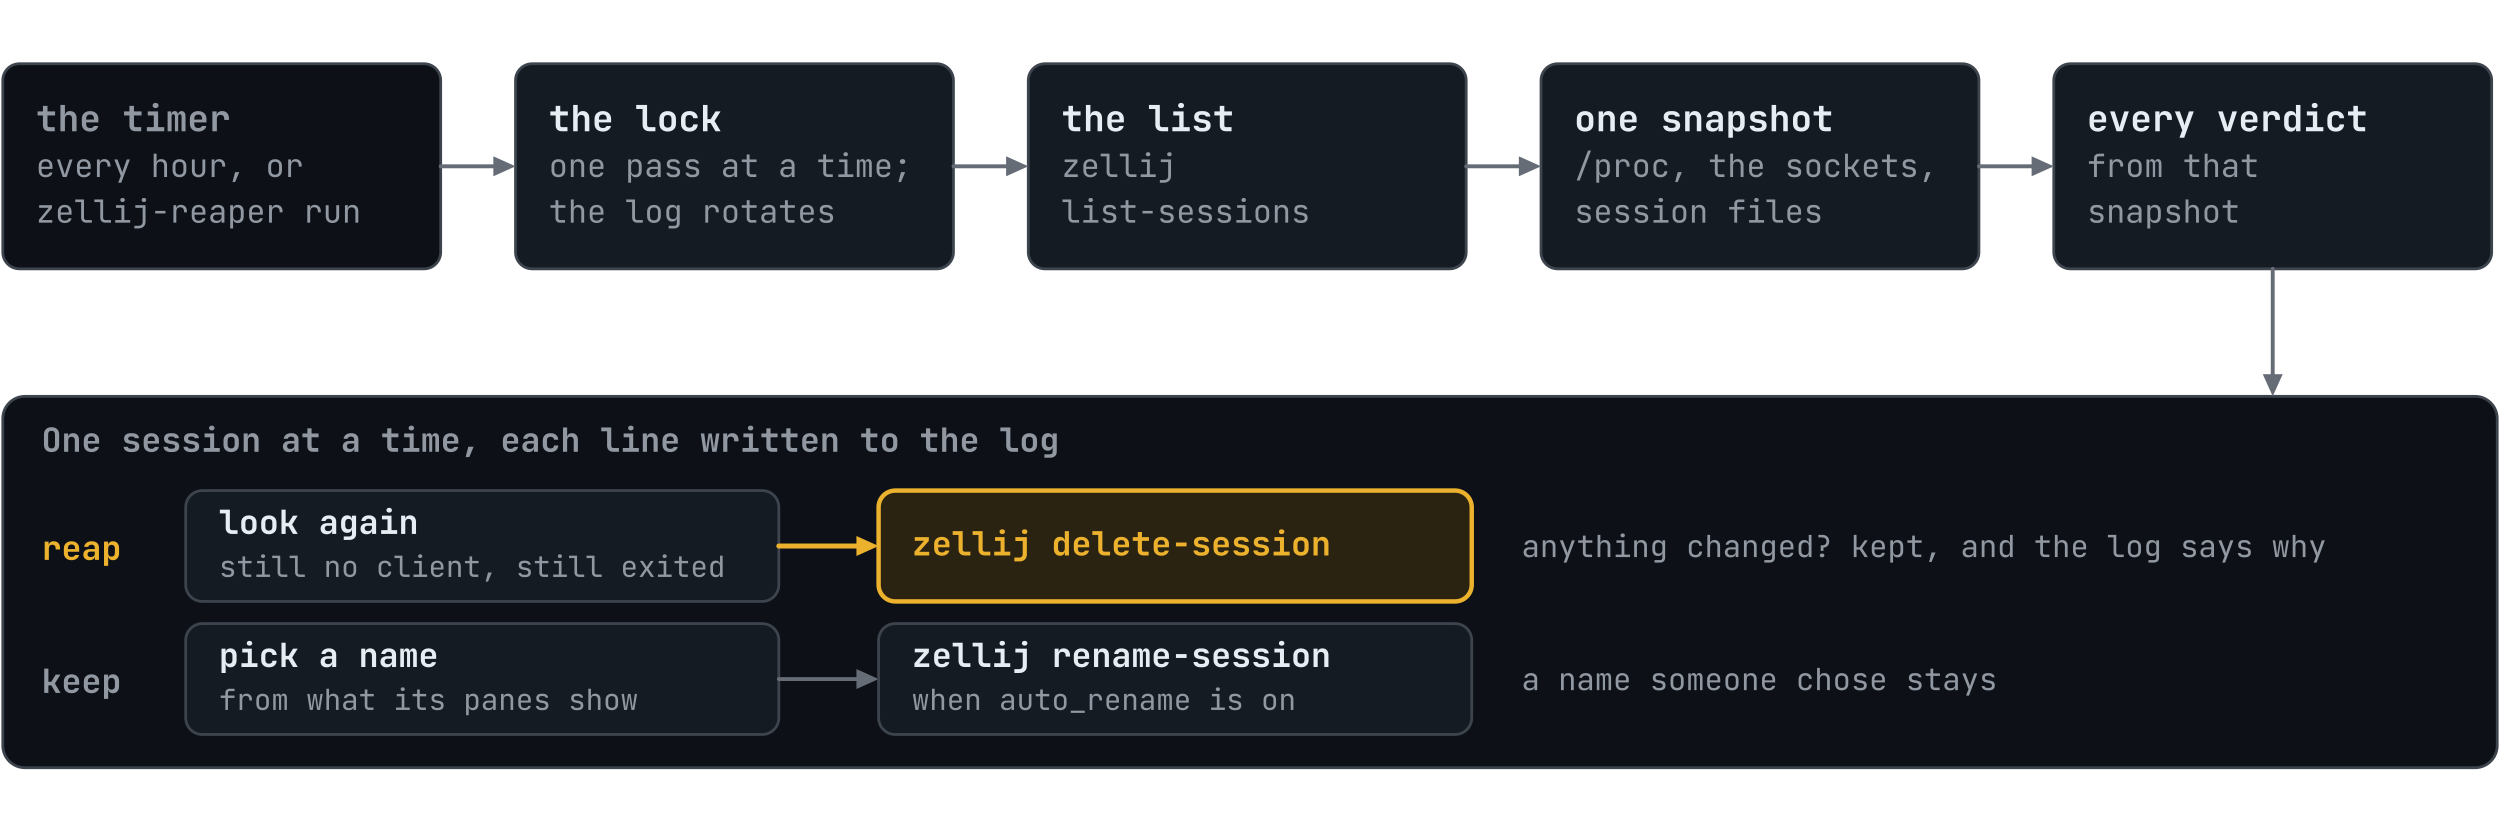
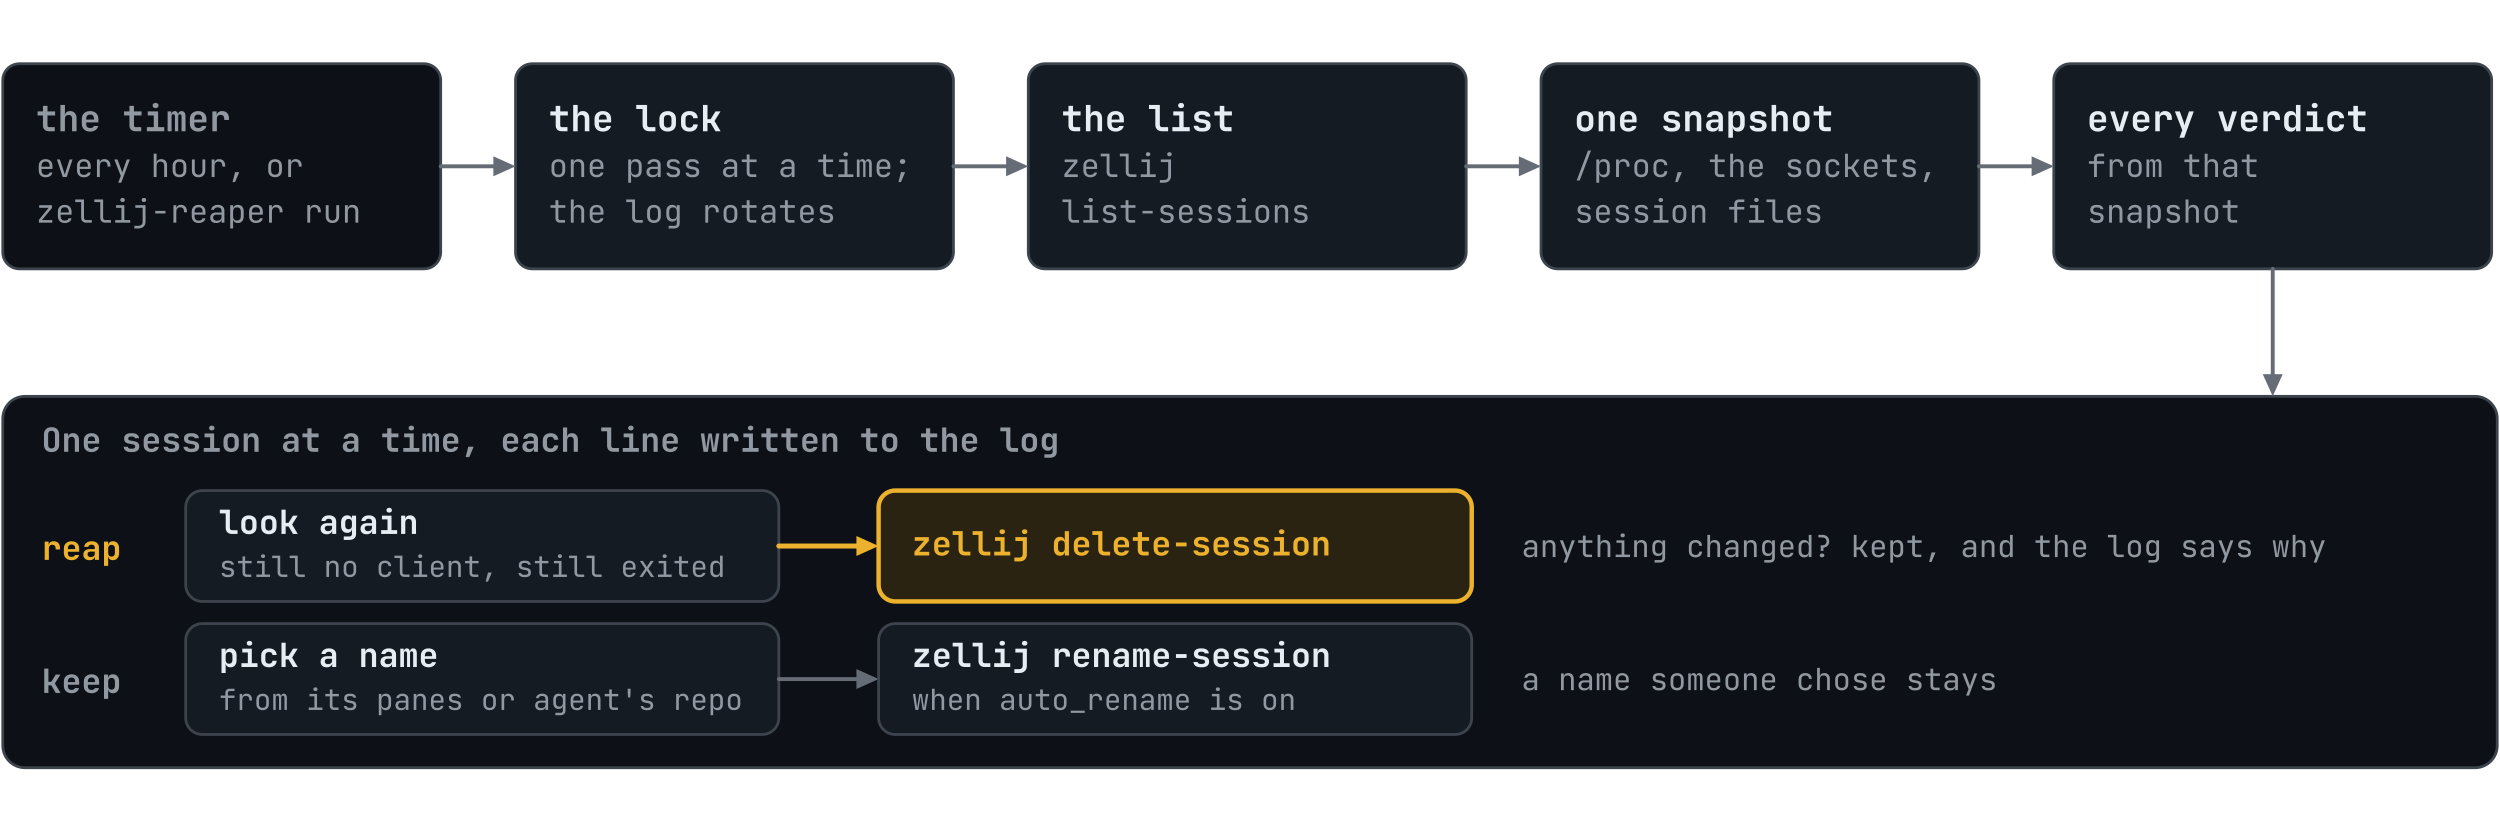
- <svg xmlns="http://www.w3.org/2000/svg" viewBox="-1 -1 902 302" width="902" height="302" role="img" aria-label="A pass takes the lock and rotates the log, lists the sessions, reads one snapshot of the kernel's tables and zellij's files, and decides every session from it. Then it goes through them one at a time, writing each verdict to the log. Before it deletes a session it looks again, and a session that changed is kept. A session it keeps gets a name from what its panes show when auto_rename is on, unless someone chose its name.">
+ <svg xmlns="http://www.w3.org/2000/svg" viewBox="-1 -1 902 302" width="902" height="302" role="img" aria-label="A pass takes the lock and rotates the log, lists the sessions, reads one snapshot of the kernel's tables and zellij's files, and decides every session from it. Then it goes through them one at a time, writing each verdict to the log. Before it deletes a session it looks again, and a session that changed is kept. A session it keeps gets a name from what its panes show, or the project its coding agent works in, when auto_rename is on, unless someone chose its name.">
  <defs>
    <path id="g0" d="M360 0Q281 0 236 -44Q192 -88 192 -165V-437H43V-550H192V-705H318V-550H529V-437H318V-165Q318 -113 369 -113H519V0Z" />
    <path id="g1" d="M77 0V-730H202V-550L199 -445H233L199 -416Q199 -484 238 -522Q278 -560 347 -560Q428 -560 476 -506Q525 -452 525 -361V0H400V-348Q400 -398 374 -425Q348 -452 301 -452Q255 -452 228 -424Q202 -396 202 -344V0Z" />
    <path id="g2" d="M301 10Q231 10 179 -17Q127 -44 98 -92Q70 -141 70 -206V-344Q70 -409 98 -458Q127 -506 179 -533Q231 -560 301 -560Q370 -560 422 -533Q473 -506 502 -458Q530 -409 530 -344V-245H191V-206Q191 -148 219 -118Q247 -89 302 -89Q344 -89 370 -104Q396 -118 403 -146H526Q512 -75 450 -32Q389 10 301 10ZM409 -315V-345Q409 -402 382 -432Q355 -463 301 -463Q247 -463 219 -432Q191 -401 191 -344V-323L418 -325Z" />
    <path id="g3" d="M76 0V-114H268V-437H101V-550H388V-114H558V0ZM318 -642Q280 -642 258 -662Q236 -681 236 -714Q236 -747 258 -766Q280 -786 318 -786Q356 -786 378 -766Q400 -747 400 -714Q400 -681 378 -662Q356 -642 318 -642Z" />
    <path id="g4" d="M52 0V-550H154V-476H175L158 -458Q158 -504 184 -532Q210 -560 251 -560Q295 -560 320 -524Q344 -488 344 -427L322 -476H356L343 -458Q343 -504 369 -532Q395 -560 438 -560Q489 -560 519 -522Q549 -484 549 -419V0H439V-414Q439 -441 427 -456Q415 -472 392 -472Q370 -472 358 -457Q345 -442 345 -414V0H255V-414Q255 -442 243 -457Q231 -472 208 -472Q185 -472 174 -457Q162 -442 162 -414V0Z" />
    <path id="g5" d="M94 0V-550H212V-445H243L206 -381Q206 -470 246 -515Q286 -560 364 -560Q453 -560 504 -505Q555 -450 555 -353V-313H424V-344Q424 -397 396 -426Q369 -455 321 -455Q272 -455 246 -426Q219 -397 219 -344V0Z" />
    <path id="g6" d="M300 10Q235 10 186 -16Q138 -42 112 -90Q85 -137 85 -200V-350Q85 -414 112 -461Q138 -508 186 -534Q235 -560 300 -560Q365 -560 414 -534Q462 -508 488 -461Q515 -414 515 -350V-253H173V-200Q173 -135 206 -100Q239 -66 300 -66Q352 -66 384 -84Q416 -103 423 -140H513Q504 -71 446 -30Q387 10 300 10ZM427 -313V-350Q427 -415 394 -450Q362 -485 300 -485Q239 -485 206 -450Q173 -415 173 -350V-321H434Z" />
    <path id="g7" d="M239 0 55 -550H147L269 -180Q280 -147 289 -116Q298 -86 302 -69Q307 -86 316 -116Q325 -147 335 -180L454 -550H545L361 0Z" />
    <path id="g8" d="M111 0V-550H199V-445H220L191 -380Q191 -469 230 -514Q268 -560 344 -560Q431 -560 482 -506Q534 -451 534 -358V-325H444V-350Q444 -415 412 -450Q381 -484 323 -484Q266 -484 234 -449Q201 -414 201 -350V0Z" />
    <path id="g9" d="M178 180 259 -34 55 -550H155L283 -210Q290 -193 296 -170Q302 -146 306 -130Q310 -146 316 -170Q322 -193 328 -210L448 -550H545L274 180Z" />
    <path id="g10" d="M92 0V-730H182V-550V-445H201L182 -424Q182 -489 221 -524Q260 -560 329 -560Q412 -560 461 -509Q510 -458 510 -370V0H420V-360Q420 -419 388 -452Q357 -484 303 -484Q247 -484 214 -449Q182 -414 182 -350V0Z" />
    <path id="g11" d="M300 8Q234 8 186 -17Q138 -42 112 -90Q85 -137 85 -202V-348Q85 -414 112 -461Q138 -508 186 -533Q234 -558 300 -558Q366 -558 414 -533Q462 -508 488 -461Q515 -414 515 -349V-202Q515 -137 488 -90Q462 -42 414 -17Q366 8 300 8ZM300 -72Q359 -72 392 -105Q425 -138 425 -202V-348Q425 -412 392 -445Q359 -478 300 -478Q242 -478 208 -445Q175 -412 175 -348V-202Q175 -138 208 -105Q242 -72 300 -72Z" />
    <path id="g12" d="M299 10Q204 10 147 -46Q90 -103 90 -200V-550H180V-200Q180 -138 212 -104Q244 -69 299 -69Q355 -69 388 -104Q420 -138 420 -200V-550H510V-200Q510 -103 452 -46Q394 10 299 10Z" />
    <path id="g13" d="M165 160 245 -151H375L245 160Z" />
    <path id="g14" d="M90 0V-90L398 -468H98V-550H499V-460L185 -82H510V0Z" />
    <path id="g15" d="M375 0Q327 0 291 -19Q255 -38 235 -73Q215 -108 215 -155V-648H30V-730H305V-155Q305 -121 324 -102Q343 -82 375 -82H550V0Z" />
    <path id="g16" d="M85 0V-82H280V-468H110V-550H370V-82H555V0ZM315 -649Q282 -649 263 -666Q244 -683 244 -712Q244 -742 263 -760Q282 -777 315 -777Q348 -777 367 -760Q386 -742 386 -712Q386 -683 367 -666Q348 -649 315 -649Z" />
    <path id="g17" d="M85 180V97H214Q276 97 310 64Q345 30 345 -31V-468H115V-550H435V-31Q435 66 375 123Q315 180 214 180ZM385 -649Q352 -649 333 -666Q314 -683 314 -712Q314 -742 333 -760Q352 -777 385 -777Q418 -777 437 -760Q456 -742 456 -712Q456 -683 437 -666Q418 -649 385 -649Z" />
    <path id="g18" d="M140 -290V-370H460V-290Z" />
    <path id="g19" d="M252 10Q165 10 115 -34Q65 -79 65 -155Q65 -232 115 -276Q165 -320 250 -320H420V-375Q420 -426 390 -454Q359 -481 303 -481Q254 -481 221 -460Q188 -440 183 -405H93Q102 -476 160 -518Q218 -560 305 -560Q400 -560 455 -511Q510 -462 510 -378V0H422V-105H407L422 -120Q422 -60 376 -25Q329 10 252 10ZM274 -61Q338 -61 379 -93Q420 -125 420 -175V-253H252Q207 -253 181 -228Q155 -203 155 -160Q155 -114 186 -88Q218 -61 274 -61Z" />
    <path id="g20" d="M92 180V-550H182V-445H200L182 -424Q182 -487 224 -524Q265 -560 333 -560Q416 -560 466 -506Q515 -451 515 -356V-195Q515 -132 492 -86Q470 -40 430 -15Q389 10 333 10Q266 10 224 -27Q182 -64 182 -126L200 -105H180L182 20V180ZM303 -68Q360 -68 392 -102Q425 -136 425 -200V-350Q425 -414 392 -448Q360 -482 303 -482Q248 -482 215 -447Q182 -412 182 -350V-200Q182 -138 215 -103Q248 -68 303 -68Z" />
    <path id="g21" d="M92 0V-550H182V-445H201L182 -424Q182 -489 221 -524Q260 -560 329 -560Q412 -560 461 -509Q510 -458 510 -370V0H420V-360Q420 -419 388 -450Q357 -482 303 -482Q247 -482 214 -448Q182 -414 182 -350V0Z" />
    <path id="g22" d="M384 0Q330 0 290 -22Q249 -44 226 -84Q203 -125 203 -178V-617H27V-730H328V-178Q328 -148 346 -130Q363 -113 393 -113H559V0Z" />
    <path id="g23" d="M300 9Q230 9 178 -18Q127 -44 98 -92Q70 -141 70 -207V-343Q70 -409 98 -458Q127 -506 178 -532Q230 -559 300 -559Q371 -559 422 -532Q473 -506 502 -458Q530 -409 530 -344V-207Q530 -141 502 -92Q473 -44 422 -18Q371 9 300 9ZM300 -100Q350 -100 378 -128Q405 -155 405 -207V-343Q405 -396 378 -423Q350 -450 300 -450Q251 -450 223 -423Q195 -396 195 -343V-207Q195 -155 223 -128Q251 -100 300 -100Z" />
    <path id="g24" d="M303 10Q233 10 180 -16Q128 -43 99 -92Q70 -140 70 -206V-344Q70 -411 99 -459Q128 -507 180 -534Q233 -560 303 -560Q407 -560 469 -506Q531 -453 534 -361H409Q406 -404 378 -428Q351 -451 303 -451Q253 -451 224 -424Q195 -396 195 -345V-206Q195 -155 224 -127Q253 -99 303 -99Q351 -99 378 -122Q406 -146 409 -189H534Q531 -97 469 -44Q407 10 303 10Z" />
    <path id="g25" d="M80 0V-730H205V-334H292L426 -550H566L400 -284L569 0H426L292 -228H205V0Z" />
    <path id="g26" d="M283 8Q227 8 186 -10Q144 -27 120 -59Q95 -91 90 -135H180Q186 -106 212 -89Q239 -72 283 -72H325Q378 -72 404 -94Q430 -115 430 -151Q430 -186 406 -206Q383 -227 337 -234L263 -246Q182 -260 142 -296Q103 -333 103 -403Q103 -477 150 -518Q197 -558 291 -558H329Q408 -558 456 -521Q504 -484 514 -421H424Q418 -447 394 -462Q370 -478 329 -478H291Q240 -478 216 -459Q193 -440 193 -402Q193 -368 213 -352Q233 -336 276 -329L350 -317Q439 -303 480 -265Q520 -227 520 -155Q520 -79 472 -36Q423 8 325 8Z" />
    <path id="g27" d="M360 0Q289 0 250 -38Q210 -76 210 -145V-468H55V-550H210V-705H300V-550H520V-468H300V-145Q300 -82 360 -82H510V0Z" />
    <path id="g28" d="M66 0V-550H145V-484H163L149 -460Q149 -506 174 -533Q198 -560 240 -560Q286 -560 311 -526Q336 -492 336 -430L309 -484H351L332 -460Q332 -506 358 -533Q383 -560 425 -560Q477 -560 506 -521Q534 -482 534 -418V0H451V-419Q451 -453 436 -472Q422 -491 394 -491Q367 -491 352 -472Q336 -454 336 -420V0H264V-419Q264 -454 248 -472Q233 -491 205 -491Q177 -491 163 -472Q149 -454 149 -420V0Z" />
    <path id="g29" d="M170 160 250 -151H380L250 160ZM290 -410Q257 -410 236 -431Q215 -452 215 -485Q215 -517 236 -538Q258 -560 290 -560H310Q342 -560 364 -538Q385 -517 385 -485Q385 -452 364 -431Q343 -410 310 -410Z" />
    <path id="g30" d="M161 180V98H336Q378 98 398 79Q417 60 417 20V-50L419 -150H401L418 -165Q418 -105 378 -70Q338 -35 271 -35Q186 -35 137 -90Q88 -146 88 -240V-356Q88 -450 137 -505Q186 -560 271 -560Q338 -560 378 -525Q418 -490 418 -430L401 -445H418V-550H507V20Q507 94 462 137Q416 180 335 180ZM298 -113Q354 -113 386 -148Q418 -183 418 -245V-350Q418 -412 386 -447Q354 -482 298 -482Q241 -482 210 -448Q178 -414 178 -350V-245Q178 -181 210 -147Q241 -113 298 -113Z" />
    <path id="g31" d="M279 9Q216 9 169 -11Q122 -31 96 -66Q69 -102 67 -150H192Q194 -124 218 -108Q241 -92 279 -92H323Q369 -92 392 -110Q415 -128 415 -159Q415 -188 394 -204Q374 -221 331 -226L263 -236Q169 -249 125 -286Q81 -323 81 -397Q81 -474 133 -516Q185 -559 286 -559H324Q416 -559 471 -518Q526 -477 530 -408H405Q402 -430 380 -444Q359 -458 324 -458H286Q243 -458 224 -442Q204 -427 204 -397Q204 -369 221 -356Q238 -342 276 -336L347 -326Q445 -312 492 -274Q538 -235 538 -160Q538 -80 484 -36Q429 9 323 9Z" />
    <path id="g32" d="M77 0V-550H199V-445H233L199 -416Q199 -484 238 -522Q278 -560 347 -560Q428 -560 476 -506Q525 -452 525 -361V0H400V-348Q400 -398 374 -425Q348 -452 301 -452Q255 -452 228 -424Q202 -396 202 -344V0Z" />
    <path id="g33" d="M239 10Q154 10 105 -35Q56 -80 56 -156Q56 -237 110 -281Q164 -325 263 -325H400V-372Q400 -412 374 -434Q348 -457 303 -457Q262 -457 235 -439Q208 -421 203 -390H81Q90 -468 151 -514Q212 -560 307 -560Q408 -560 466 -510Q525 -459 525 -373V0H404V-96H384L404 -123Q404 -62 359 -26Q314 10 239 10ZM280 -84Q333 -84 366 -111Q400 -138 400 -181V-248H265Q227 -248 204 -226Q181 -204 181 -168Q181 -129 208 -106Q234 -84 280 -84Z" />
    <path id="g34" d="M77 180V-550H199V-445H227L199 -416Q199 -483 239 -522Q279 -560 347 -560Q430 -560 480 -503Q530 -446 530 -350V-201Q530 -137 508 -90Q485 -42 444 -16Q403 10 347 10Q279 10 239 -28Q199 -67 199 -134L227 -105H198L202 26V180ZM303 -98Q351 -98 378 -126Q405 -154 405 -206V-344Q405 -396 378 -424Q351 -452 303 -452Q256 -452 229 -424Q202 -395 202 -344V-206Q202 -155 229 -126Q256 -98 303 -98Z" />
    <path id="g35" d="M75 110 430 -830H525L170 110Z" />
    <path id="g36" d="M304 10Q238 10 188 -15Q139 -40 112 -88Q85 -135 85 -200V-350Q85 -416 112 -463Q139 -510 188 -535Q238 -560 304 -560Q399 -560 457 -509Q515 -458 518 -370H428Q425 -423 392 -452Q360 -480 304 -480Q245 -480 210 -446Q175 -413 175 -351V-200Q175 -138 210 -104Q245 -70 304 -70Q360 -70 392 -99Q425 -128 428 -180H518Q515 -92 457 -41Q399 10 304 10Z" />
    <path id="g37" d="M95 0V-730H185V-323H291L451 -550H554L369 -288L557 0H452L292 -245H185V0Z" />
    <path id="g38" d="M220 0V-413H60V-495H220V-590Q220 -655 261 -692Q302 -730 374 -730H535V-648H374Q343 -648 326 -634Q310 -619 310 -590V-495H535V-413H310V0Z" />
    <path id="g39" d="M220 0 39 -550H167L272 -216Q281 -186 290 -154Q298 -122 302 -103Q307 -122 315 -154Q323 -186 331 -215L434 -550H561L381 0Z" />
    <path id="g40" d="M166 180 243 -30 38 -550H175L277 -269Q285 -246 293 -214Q301 -181 305 -160Q310 -181 318 -214Q326 -246 334 -269L430 -550H562L297 180Z" />
    <path id="g41" d="M253 10Q171 10 120 -47Q70 -104 70 -200V-349Q70 -446 120 -503Q170 -560 253 -560Q321 -560 361 -522Q401 -483 401 -416L373 -445H402L398 -576V-730H523V0H401V-105H373L401 -134Q401 -67 361 -28Q321 10 253 10ZM297 -98Q345 -98 372 -126Q398 -155 398 -206V-344Q398 -395 372 -424Q345 -452 297 -452Q249 -452 222 -424Q195 -396 195 -344V-206Q195 -154 222 -126Q249 -98 297 -98Z" />
    <path id="g42" d="M300 10Q230 10 178 -16Q127 -43 100 -92Q72 -140 72 -206V-524Q72 -590 100 -638Q127 -687 178 -714Q230 -740 300 -740Q371 -740 422 -714Q473 -687 500 -638Q528 -590 528 -525V-206Q528 -140 500 -92Q473 -43 422 -16Q371 10 300 10ZM300 -100Q351 -100 377 -128Q403 -155 403 -206V-524Q403 -576 377 -603Q351 -630 300 -630Q249 -630 223 -603Q197 -576 197 -524V-206Q197 -155 224 -128Q250 -100 300 -100Z" />
    <path id="g43" d="M150 160 230 -151H390L260 160Z" />
    <path id="g44" d="M104 0 20 -550H124L170 -213Q174 -184 178 -149Q181 -114 183 -91Q186 -114 191 -149Q196 -184 200 -213L252 -550H349L400 -213Q404 -184 409 -148Q414 -113 417 -90Q419 -114 424 -150Q428 -185 431 -213L480 -550H580L494 0H365L317 -339Q313 -367 308 -402Q303 -436 300 -458Q297 -436 292 -402Q288 -367 283 -339L233 0Z" />
    <path id="g45" d="M152 180V76H315Q357 76 378 56Q399 35 399 -3V-44L401 -147H374L401 -174Q401 -107 362 -70Q322 -32 255 -32Q171 -32 122 -89Q72 -146 72 -243V-350Q72 -446 122 -503Q171 -560 255 -560Q322 -560 362 -522Q401 -485 401 -418L374 -445H401L398 -550H523V0Q523 83 468 132Q413 180 317 180ZM297 -140Q345 -140 372 -168Q398 -197 398 -248V-344Q398 -395 372 -424Q345 -452 297 -452Q249 -452 223 -424Q197 -396 197 -344V-248Q197 -196 223 -168Q249 -140 297 -140Z" />
    <path id="g46" d="M50 0 245 -283 62 -550H168L277 -380Q284 -369 290 -356Q297 -343 301 -335Q304 -343 310 -356Q317 -369 324 -380L434 -550H539L356 -282L550 0H444L326 -180Q319 -191 312 -206Q306 -220 301 -229Q297 -220 290 -206Q282 -191 274 -180L155 0Z" />
    <path id="g47" d="M268 10Q186 10 136 -45Q85 -100 85 -194V-355Q85 -450 135 -505Q185 -560 268 -560Q336 -560 377 -523Q418 -486 418 -424L400 -445H420L418 -570V-730H508V0H418V-105H400L418 -126Q418 -63 377 -26Q336 10 268 10ZM298 -68Q354 -68 386 -103Q418 -138 418 -200V-350Q418 -412 386 -447Q354 -482 298 -482Q241 -482 208 -448Q175 -414 175 -350V-200Q175 -136 208 -102Q241 -68 298 -68Z" />
    <path id="g48" d="M78 0V-113L365 -440H87V-550H511V-437L221 -110H522V0Z" />
    <path id="g49" d="M82 180V64H229Q279 64 306 37Q333 10 333 -39V-434H112V-550H458V-36Q458 64 398 122Q338 180 236 180ZM391 -642Q353 -642 331 -662Q309 -681 309 -714Q309 -747 331 -766Q353 -786 391 -786Q429 -786 451 -766Q473 -747 473 -714Q473 -681 451 -662Q429 -642 391 -642Z" />
    <path id="g50" d="M140 -272V-388H460V-272Z" />
    <path id="g51" d="M211 -205V-385H261Q325 -385 362 -420Q400 -456 400 -515Q400 -574 362 -610Q325 -645 260 -645H135V-730H260Q330 -730 382 -704Q433 -677 462 -629Q490 -581 490 -515Q490 -458 466 -412Q442 -367 400 -340Q357 -313 301 -310V-205ZM240 5Q214 5 197 -12Q180 -29 180 -55Q180 -81 197 -98Q214 -115 240 -115H270Q299 -115 314 -98Q330 -82 330 -56Q330 -30 313 -12Q296 5 270 5Z" />
    <path id="g52" d="M123 0 35 -550H115L170 -160Q173 -138 176 -112Q180 -87 182 -70Q184 -87 188 -112Q193 -138 196 -160L257 -550H343L404 -160Q407 -138 412 -112Q416 -87 418 -70Q420 -87 424 -112Q429 -138 432 -160L489 -550H565L473 0H374L315 -380Q311 -408 306 -436Q301 -464 299 -480Q297 -464 293 -436Q289 -408 284 -380L222 0Z" />
-     <path id="g53" d="M60 100V25H540V100Z" />
+     <path id="g53" d="M258 -430 246 -580V-730H343V-580L332 -430Z" />
+     <path id="g54" d="M60 100V25H540V100Z" />
  </defs>
  <rect x="0" y="22" width="158" height="74" rx="6" fill="#0d1117" stroke="#3d444d" stroke-width="1" />
  <g transform="scale(0.013)" fill="#9198a1">
    <use href="#g0" x="923.1" y="3565.4" />
    <use href="#g1" x="1523.1" y="3565.4" />
    <use href="#g2" x="2123.1" y="3565.4" />
    <use href="#g0" x="3323.1" y="3565.4" />
    <use href="#g3" x="3923.1" y="3565.4" />
    <use href="#g4" x="4523.1" y="3565.4" />
    <use href="#g2" x="5123.1" y="3565.4" />
    <use href="#g5" x="5723.1" y="3565.4" />
  </g>
  <g transform="scale(0.0115)" fill="#9198a1">
    <use href="#g6" x="1043.5" y="5465.2" />
    <use href="#g7" x="1643.5" y="5465.2" />
    <use href="#g6" x="2243.5" y="5465.2" />
    <use href="#g8" x="2843.5" y="5465.2" />
    <use href="#g9" x="3443.5" y="5465.2" />
    <use href="#g10" x="4643.5" y="5465.2" />
    <use href="#g11" x="5243.5" y="5465.2" />
    <use href="#g12" x="5843.5" y="5465.2" />
    <use href="#g8" x="6443.5" y="5465.2" />
    <use href="#g13" x="7043.5" y="5465.2" />
    <use href="#g11" x="8243.5" y="5465.2" />
    <use href="#g8" x="8843.5" y="5465.2" />
  </g>
  <g transform="scale(0.0115)" fill="#9198a1">
    <use href="#g14" x="1043.5" y="6900.0" />
    <use href="#g6" x="1643.5" y="6900.0" />
    <use href="#g15" x="2243.5" y="6900.0" />
    <use href="#g15" x="2843.5" y="6900.0" />
    <use href="#g16" x="3443.5" y="6900.0" />
    <use href="#g17" x="4043.5" y="6900.0" />
    <use href="#g18" x="4643.5" y="6900.0" />
    <use href="#g8" x="5243.5" y="6900.0" />
    <use href="#g6" x="5843.5" y="6900.0" />
    <use href="#g19" x="6443.5" y="6900.0" />
    <use href="#g20" x="7043.5" y="6900.0" />
    <use href="#g6" x="7643.5" y="6900.0" />
    <use href="#g8" x="8243.5" y="6900.0" />
    <use href="#g8" x="9443.5" y="6900.0" />
    <use href="#g12" x="10043.5" y="6900.0" />
    <use href="#g21" x="10643.5" y="6900.0" />
  </g>
  <rect x="185" y="22" width="158" height="74" rx="6" fill="#151b23" stroke="#3d444d" stroke-width="1" />
  <g transform="scale(0.013)" fill="#e6edf3">
    <use href="#g0" x="15153.8" y="3565.4" />
    <use href="#g1" x="15753.8" y="3565.4" />
    <use href="#g2" x="16353.8" y="3565.4" />
    <use href="#g22" x="17553.8" y="3565.4" />
    <use href="#g23" x="18153.8" y="3565.4" />
    <use href="#g24" x="18753.8" y="3565.4" />
    <use href="#g25" x="19353.8" y="3565.4" />
  </g>
  <g transform="scale(0.0115)" fill="#9198a1">
    <use href="#g11" x="17130.4" y="5465.2" />
    <use href="#g21" x="17730.4" y="5465.2" />
    <use href="#g6" x="18330.4" y="5465.2" />
    <use href="#g20" x="19530.4" y="5465.2" />
    <use href="#g19" x="20130.4" y="5465.2" />
    <use href="#g26" x="20730.4" y="5465.2" />
    <use href="#g26" x="21330.4" y="5465.2" />
    <use href="#g19" x="22530.4" y="5465.2" />
    <use href="#g27" x="23130.4" y="5465.2" />
    <use href="#g19" x="24330.4" y="5465.2" />
    <use href="#g27" x="25530.4" y="5465.2" />
    <use href="#g16" x="26130.4" y="5465.2" />
    <use href="#g28" x="26730.4" y="5465.2" />
    <use href="#g6" x="27330.4" y="5465.2" />
    <use href="#g29" x="27930.4" y="5465.2" />
  </g>
  <g transform="scale(0.0115)" fill="#9198a1">
    <use href="#g27" x="17130.4" y="6900.0" />
    <use href="#g10" x="17730.4" y="6900.0" />
    <use href="#g6" x="18330.4" y="6900.0" />
    <use href="#g15" x="19530.4" y="6900.0" />
    <use href="#g11" x="20130.4" y="6900.0" />
    <use href="#g30" x="20730.4" y="6900.0" />
    <use href="#g8" x="21930.4" y="6900.0" />
    <use href="#g11" x="22530.4" y="6900.0" />
    <use href="#g27" x="23130.4" y="6900.0" />
    <use href="#g19" x="23730.4" y="6900.0" />
    <use href="#g27" x="24330.4" y="6900.0" />
    <use href="#g6" x="24930.4" y="6900.0" />
    <use href="#g26" x="25530.4" y="6900.0" />
  </g>
  <path d="M158,59.0 L178.0,59.0" fill="none" stroke="#656c76" stroke-width="1.4" stroke-linejoin="round" stroke-linecap="round" />
  <path d="M185,59.0 L177.0,62.6 L177.0,55.4 Z" fill="#656c76" />
  <rect x="370" y="22" width="158" height="74" rx="6" fill="#151b23" stroke="#3d444d" stroke-width="1" />
  <g transform="scale(0.013)" fill="#e6edf3">
    <use href="#g0" x="29384.6" y="3565.4" />
    <use href="#g1" x="29984.6" y="3565.4" />
    <use href="#g2" x="30584.6" y="3565.4" />
    <use href="#g22" x="31784.6" y="3565.4" />
    <use href="#g3" x="32384.6" y="3565.4" />
    <use href="#g31" x="32984.6" y="3565.4" />
    <use href="#g0" x="33584.6" y="3565.4" />
  </g>
  <g transform="scale(0.0115)" fill="#9198a1">
    <use href="#g14" x="33217.4" y="5465.2" />
    <use href="#g6" x="33817.4" y="5465.2" />
    <use href="#g15" x="34417.4" y="5465.2" />
    <use href="#g15" x="35017.4" y="5465.2" />
    <use href="#g16" x="35617.4" y="5465.2" />
    <use href="#g17" x="36217.4" y="5465.2" />
  </g>
  <g transform="scale(0.0115)" fill="#9198a1">
    <use href="#g15" x="33217.4" y="6900.0" />
    <use href="#g16" x="33817.4" y="6900.0" />
    <use href="#g26" x="34417.4" y="6900.0" />
    <use href="#g27" x="35017.4" y="6900.0" />
    <use href="#g18" x="35617.4" y="6900.0" />
    <use href="#g26" x="36217.4" y="6900.0" />
    <use href="#g6" x="36817.4" y="6900.0" />
    <use href="#g26" x="37417.4" y="6900.0" />
    <use href="#g26" x="38017.4" y="6900.0" />
    <use href="#g16" x="38617.4" y="6900.0" />
    <use href="#g11" x="39217.4" y="6900.0" />
    <use href="#g21" x="39817.4" y="6900.0" />
    <use href="#g26" x="40417.4" y="6900.0" />
  </g>
  <path d="M343,59.0 L363.0,59.0" fill="none" stroke="#656c76" stroke-width="1.4" stroke-linejoin="round" stroke-linecap="round" />
  <path d="M370,59.0 L362.0,62.6 L362.0,55.4 Z" fill="#656c76" />
  <rect x="555" y="22" width="158" height="74" rx="6" fill="#151b23" stroke="#3d444d" stroke-width="1" />
  <g transform="scale(0.013)" fill="#e6edf3">
    <use href="#g23" x="43615.4" y="3565.4" />
    <use href="#g32" x="44215.4" y="3565.4" />
    <use href="#g2" x="44815.4" y="3565.4" />
    <use href="#g31" x="46015.4" y="3565.4" />
    <use href="#g32" x="46615.4" y="3565.4" />
    <use href="#g33" x="47215.4" y="3565.4" />
    <use href="#g34" x="47815.4" y="3565.4" />
    <use href="#g31" x="48415.4" y="3565.4" />
    <use href="#g1" x="49015.4" y="3565.4" />
    <use href="#g23" x="49615.4" y="3565.4" />
    <use href="#g0" x="50215.4" y="3565.4" />
  </g>
  <g transform="scale(0.0115)" fill="#9198a1">
    <use href="#g35" x="49304.3" y="5465.2" />
    <use href="#g20" x="49904.3" y="5465.2" />
    <use href="#g8" x="50504.3" y="5465.2" />
    <use href="#g11" x="51104.3" y="5465.2" />
    <use href="#g36" x="51704.3" y="5465.2" />
    <use href="#g13" x="52304.3" y="5465.2" />
    <use href="#g27" x="53504.3" y="5465.2" />
    <use href="#g10" x="54104.3" y="5465.2" />
    <use href="#g6" x="54704.3" y="5465.2" />
    <use href="#g26" x="55904.3" y="5465.2" />
    <use href="#g11" x="56504.3" y="5465.2" />
    <use href="#g36" x="57104.3" y="5465.2" />
    <use href="#g37" x="57704.3" y="5465.2" />
    <use href="#g6" x="58304.3" y="5465.2" />
    <use href="#g27" x="58904.3" y="5465.2" />
    <use href="#g26" x="59504.3" y="5465.2" />
    <use href="#g13" x="60104.3" y="5465.2" />
  </g>
  <g transform="scale(0.0115)" fill="#9198a1">
    <use href="#g26" x="49304.3" y="6900.0" />
    <use href="#g6" x="49904.3" y="6900.0" />
    <use href="#g26" x="50504.3" y="6900.0" />
    <use href="#g26" x="51104.3" y="6900.0" />
    <use href="#g16" x="51704.3" y="6900.0" />
    <use href="#g11" x="52304.3" y="6900.0" />
    <use href="#g21" x="52904.3" y="6900.0" />
    <use href="#g38" x="54104.3" y="6900.0" />
    <use href="#g16" x="54704.3" y="6900.0" />
    <use href="#g15" x="55304.3" y="6900.0" />
    <use href="#g6" x="55904.3" y="6900.0" />
    <use href="#g26" x="56504.3" y="6900.0" />
  </g>
  <path d="M528,59.0 L548.0,59.0" fill="none" stroke="#656c76" stroke-width="1.4" stroke-linejoin="round" stroke-linecap="round" />
  <path d="M555,59.0 L547.0,62.6 L547.0,55.4 Z" fill="#656c76" />
  <rect x="740" y="22" width="158" height="74" rx="6" fill="#151b23" stroke="#3d444d" stroke-width="1" />
  <g transform="scale(0.013)" fill="#e6edf3">
    <use href="#g2" x="57846.2" y="3565.4" />
    <use href="#g39" x="58446.2" y="3565.4" />
    <use href="#g2" x="59046.2" y="3565.4" />
    <use href="#g5" x="59646.2" y="3565.4" />
    <use href="#g40" x="60246.2" y="3565.4" />
    <use href="#g39" x="61446.2" y="3565.4" />
    <use href="#g2" x="62046.2" y="3565.4" />
    <use href="#g5" x="62646.2" y="3565.4" />
    <use href="#g41" x="63246.2" y="3565.4" />
    <use href="#g3" x="63846.2" y="3565.4" />
    <use href="#g24" x="64446.2" y="3565.4" />
    <use href="#g0" x="65046.2" y="3565.4" />
  </g>
  <g transform="scale(0.0115)" fill="#9198a1">
    <use href="#g38" x="65391.3" y="5465.2" />
    <use href="#g8" x="65991.3" y="5465.2" />
    <use href="#g11" x="66591.3" y="5465.2" />
    <use href="#g28" x="67191.3" y="5465.2" />
    <use href="#g27" x="68391.3" y="5465.2" />
    <use href="#g10" x="68991.3" y="5465.2" />
    <use href="#g19" x="69591.3" y="5465.2" />
    <use href="#g27" x="70191.3" y="5465.2" />
  </g>
  <g transform="scale(0.0115)" fill="#9198a1">
    <use href="#g26" x="65391.3" y="6900.0" />
    <use href="#g21" x="65991.3" y="6900.0" />
    <use href="#g19" x="66591.3" y="6900.0" />
    <use href="#g20" x="67191.3" y="6900.0" />
    <use href="#g26" x="67791.3" y="6900.0" />
    <use href="#g10" x="68391.3" y="6900.0" />
    <use href="#g11" x="68991.3" y="6900.0" />
    <use href="#g27" x="69591.3" y="6900.0" />
  </g>
  <path d="M713,59.0 L733.0,59.0" fill="none" stroke="#656c76" stroke-width="1.4" stroke-linejoin="round" stroke-linecap="round" />
  <path d="M740,59.0 L732.0,62.6 L732.0,55.4 Z" fill="#656c76" />
  <rect x="0" y="142" width="900" height="134" rx="8" fill="#0d1117" stroke="#3d444d" stroke-width="1" />
  <g transform="scale(0.012)" fill="#9198a1">
    <use href="#g42" x="1166.7" y="13500.0" />
    <use href="#g32" x="1766.7" y="13500.0" />
    <use href="#g2" x="2366.7" y="13500.0" />
    <use href="#g31" x="3566.7" y="13500.0" />
    <use href="#g2" x="4166.7" y="13500.0" />
    <use href="#g31" x="4766.7" y="13500.0" />
    <use href="#g31" x="5366.7" y="13500.0" />
    <use href="#g3" x="5966.7" y="13500.0" />
    <use href="#g23" x="6566.7" y="13500.0" />
    <use href="#g32" x="7166.7" y="13500.0" />
    <use href="#g33" x="8366.7" y="13500.0" />
    <use href="#g0" x="8966.7" y="13500.0" />
    <use href="#g33" x="10166.7" y="13500.0" />
    <use href="#g0" x="11366.7" y="13500.0" />
    <use href="#g3" x="11966.7" y="13500.0" />
    <use href="#g4" x="12566.7" y="13500.0" />
    <use href="#g2" x="13166.7" y="13500.0" />
    <use href="#g43" x="13766.7" y="13500.0" />
    <use href="#g2" x="14966.7" y="13500.0" />
    <use href="#g33" x="15566.7" y="13500.0" />
    <use href="#g24" x="16166.7" y="13500.0" />
    <use href="#g1" x="16766.7" y="13500.0" />
    <use href="#g22" x="17966.7" y="13500.0" />
    <use href="#g3" x="18566.7" y="13500.0" />
    <use href="#g32" x="19166.7" y="13500.0" />
    <use href="#g2" x="19766.7" y="13500.0" />
    <use href="#g44" x="20966.7" y="13500.0" />
    <use href="#g5" x="21566.7" y="13500.0" />
    <use href="#g3" x="22166.7" y="13500.0" />
    <use href="#g0" x="22766.7" y="13500.0" />
    <use href="#g0" x="23366.7" y="13500.0" />
    <use href="#g2" x="23966.7" y="13500.0" />
    <use href="#g32" x="24566.7" y="13500.0" />
    <use href="#g0" x="25766.7" y="13500.0" />
    <use href="#g23" x="26366.7" y="13500.0" />
    <use href="#g0" x="27566.7" y="13500.0" />
    <use href="#g1" x="28166.7" y="13500.0" />
    <use href="#g2" x="28766.7" y="13500.0" />
    <use href="#g22" x="29966.7" y="13500.0" />
    <use href="#g23" x="30566.7" y="13500.0" />
    <use href="#g45" x="31166.7" y="13500.0" />
  </g>
  <path d="M819.0,96 L819.0,135.0" fill="none" stroke="#656c76" stroke-width="1.4" stroke-linejoin="round" stroke-linecap="round" />
  <path d="M819.0,142 L815.4,134.0 L822.6,134.0 Z" fill="#656c76" />
  <g transform="scale(0.012)" fill="#ECB22E">
    <use href="#g5" x="1166.7" y="16750.0" />
    <use href="#g2" x="1766.7" y="16750.0" />
    <use href="#g33" x="2366.7" y="16750.0" />
    <use href="#g34" x="2966.7" y="16750.0" />
  </g>
  <rect x="66" y="176" width="214" height="40" rx="6" fill="#151b23" stroke="#3d444d" stroke-width="1" />
  <g transform="scale(0.012)" fill="#e6edf3">
    <use href="#g22" x="6500.0" y="15970.8" />
    <use href="#g23" x="7100.0" y="15970.8" />
    <use href="#g23" x="7700.0" y="15970.8" />
    <use href="#g25" x="8300.0" y="15970.8" />
    <use href="#g33" x="9500.0" y="15970.8" />
    <use href="#g45" x="10100.0" y="15970.8" />
    <use href="#g33" x="10700.0" y="15970.8" />
    <use href="#g3" x="11300.0" y="15970.8" />
    <use href="#g32" x="11900.0" y="15970.8" />
  </g>
  <g transform="scale(0.0105)" fill="#9198a1">
    <use href="#g26" x="7428.6" y="19728.6" />
    <use href="#g27" x="8028.6" y="19728.6" />
    <use href="#g16" x="8628.6" y="19728.6" />
    <use href="#g15" x="9228.6" y="19728.6" />
    <use href="#g15" x="9828.6" y="19728.6" />
    <use href="#g21" x="11028.6" y="19728.6" />
    <use href="#g11" x="11628.6" y="19728.6" />
    <use href="#g36" x="12828.6" y="19728.6" />
    <use href="#g15" x="13428.6" y="19728.6" />
    <use href="#g16" x="14028.6" y="19728.6" />
    <use href="#g6" x="14628.6" y="19728.6" />
    <use href="#g21" x="15228.6" y="19728.6" />
    <use href="#g27" x="15828.6" y="19728.6" />
    <use href="#g13" x="16428.6" y="19728.6" />
    <use href="#g26" x="17628.6" y="19728.6" />
    <use href="#g27" x="18228.6" y="19728.6" />
    <use href="#g16" x="18828.6" y="19728.6" />
    <use href="#g15" x="19428.6" y="19728.6" />
    <use href="#g15" x="20028.6" y="19728.6" />
    <use href="#g6" x="21228.6" y="19728.6" />
    <use href="#g46" x="21828.6" y="19728.6" />
    <use href="#g16" x="22428.6" y="19728.6" />
    <use href="#g27" x="23028.6" y="19728.6" />
    <use href="#g6" x="23628.6" y="19728.6" />
    <use href="#g47" x="24228.6" y="19728.6" />
  </g>
  <path d="M280,196.0 L309.0,196.0" fill="none" stroke="#ECB22E" stroke-width="1.8" stroke-linejoin="round" stroke-linecap="round" />
  <path d="M316,196.0 L308.0,199.6 L308.0,192.4 Z" fill="#ECB22E" />
  <rect x="316" y="176" width="214" height="40" rx="6" fill="#2a2312" stroke="#ECB22E" stroke-width="1.6" />
  <g transform="scale(0.012)" fill="#ECB22E">
    <use href="#g48" x="27333.3" y="16616.7" />
    <use href="#g2" x="27933.3" y="16616.7" />
    <use href="#g22" x="28533.3" y="16616.7" />
    <use href="#g22" x="29133.3" y="16616.7" />
    <use href="#g3" x="29733.3" y="16616.7" />
    <use href="#g49" x="30333.3" y="16616.7" />
    <use href="#g41" x="31533.3" y="16616.7" />
    <use href="#g2" x="32133.3" y="16616.7" />
    <use href="#g22" x="32733.3" y="16616.7" />
    <use href="#g2" x="33333.3" y="16616.7" />
    <use href="#g0" x="33933.3" y="16616.7" />
    <use href="#g2" x="34533.3" y="16616.7" />
    <use href="#g50" x="35133.3" y="16616.7" />
    <use href="#g31" x="35733.3" y="16616.7" />
    <use href="#g2" x="36333.3" y="16616.7" />
    <use href="#g31" x="36933.3" y="16616.7" />
    <use href="#g31" x="37533.3" y="16616.7" />
    <use href="#g3" x="38133.3" y="16616.7" />
    <use href="#g23" x="38733.3" y="16616.7" />
    <use href="#g32" x="39333.3" y="16616.7" />
  </g>
  <g transform="scale(0.011)" fill="#9198a1">
    <use href="#g19" x="49818.2" y="18181.8" />
    <use href="#g21" x="50418.2" y="18181.8" />
    <use href="#g9" x="51018.2" y="18181.8" />
    <use href="#g27" x="51618.2" y="18181.8" />
    <use href="#g10" x="52218.2" y="18181.8" />
    <use href="#g16" x="52818.2" y="18181.8" />
    <use href="#g21" x="53418.2" y="18181.8" />
    <use href="#g30" x="54018.2" y="18181.8" />
    <use href="#g36" x="55218.2" y="18181.8" />
    <use href="#g10" x="55818.2" y="18181.8" />
    <use href="#g19" x="56418.2" y="18181.8" />
    <use href="#g21" x="57018.2" y="18181.8" />
    <use href="#g30" x="57618.2" y="18181.8" />
    <use href="#g6" x="58218.2" y="18181.8" />
    <use href="#g47" x="58818.2" y="18181.8" />
    <use href="#g51" x="59418.2" y="18181.8" />
    <use href="#g37" x="60618.2" y="18181.8" />
    <use href="#g6" x="61218.2" y="18181.8" />
    <use href="#g20" x="61818.2" y="18181.8" />
    <use href="#g27" x="62418.2" y="18181.8" />
    <use href="#g13" x="63018.2" y="18181.8" />
    <use href="#g19" x="64218.2" y="18181.8" />
    <use href="#g21" x="64818.2" y="18181.8" />
    <use href="#g47" x="65418.2" y="18181.8" />
    <use href="#g27" x="66618.2" y="18181.8" />
    <use href="#g10" x="67218.2" y="18181.8" />
    <use href="#g6" x="67818.2" y="18181.8" />
    <use href="#g15" x="69018.2" y="18181.8" />
    <use href="#g11" x="69618.2" y="18181.8" />
    <use href="#g30" x="70218.2" y="18181.8" />
    <use href="#g26" x="71418.2" y="18181.8" />
    <use href="#g19" x="72018.2" y="18181.8" />
    <use href="#g9" x="72618.2" y="18181.8" />
    <use href="#g26" x="73218.2" y="18181.8" />
    <use href="#g52" x="74418.2" y="18181.8" />
    <use href="#g10" x="75018.2" y="18181.8" />
    <use href="#g9" x="75618.2" y="18181.8" />
  </g>
  <g transform="scale(0.012)" fill="#9198a1">
    <use href="#g25" x="1166.7" y="20750.0" />
    <use href="#g2" x="1766.7" y="20750.0" />
    <use href="#g2" x="2366.7" y="20750.0" />
    <use href="#g34" x="2966.7" y="20750.0" />
  </g>
  <rect x="66" y="224" width="214" height="40" rx="6" fill="#151b23" stroke="#3d444d" stroke-width="1" />
  <g transform="scale(0.012)" fill="#e6edf3">
    <use href="#g34" x="6500.0" y="19970.8" />
    <use href="#g3" x="7100.0" y="19970.8" />
    <use href="#g24" x="7700.0" y="19970.8" />
    <use href="#g25" x="8300.0" y="19970.8" />
    <use href="#g33" x="9500.0" y="19970.8" />
    <use href="#g32" x="10700.0" y="19970.8" />
    <use href="#g33" x="11300.0" y="19970.8" />
    <use href="#g4" x="11900.0" y="19970.8" />
    <use href="#g2" x="12500.0" y="19970.8" />
  </g>
  <g transform="scale(0.0105)" fill="#9198a1">
    <use href="#g38" x="7428.6" y="24300.0" />
    <use href="#g8" x="8028.6" y="24300.0" />
    <use href="#g11" x="8628.6" y="24300.0" />
    <use href="#g28" x="9228.6" y="24300.0" />
-     <use href="#g52" x="10428.6" y="24300.0" />
-     <use href="#g10" x="11028.6" y="24300.0" />
-     <use href="#g19" x="11628.6" y="24300.0" />
-     <use href="#g27" x="12228.6" y="24300.0" />
-     <use href="#g16" x="13428.6" y="24300.0" />
-     <use href="#g27" x="14028.6" y="24300.0" />
-     <use href="#g26" x="14628.6" y="24300.0" />
-     <use href="#g20" x="15828.6" y="24300.0" />
-     <use href="#g19" x="16428.6" y="24300.0" />
-     <use href="#g21" x="17028.6" y="24300.0" />
-     <use href="#g6" x="17628.6" y="24300.0" />
-     <use href="#g26" x="18228.6" y="24300.0" />
-     <use href="#g26" x="19428.6" y="24300.0" />
-     <use href="#g10" x="20028.6" y="24300.0" />
-     <use href="#g11" x="20628.6" y="24300.0" />
-     <use href="#g52" x="21228.6" y="24300.0" />
+     <use href="#g16" x="10428.6" y="24300.0" />
+     <use href="#g27" x="11028.6" y="24300.0" />
+     <use href="#g26" x="11628.6" y="24300.0" />
+     <use href="#g20" x="12828.6" y="24300.0" />
+     <use href="#g19" x="13428.6" y="24300.0" />
+     <use href="#g21" x="14028.6" y="24300.0" />
+     <use href="#g6" x="14628.6" y="24300.0" />
+     <use href="#g26" x="15228.6" y="24300.0" />
+     <use href="#g11" x="16428.6" y="24300.0" />
+     <use href="#g8" x="17028.6" y="24300.0" />
+     <use href="#g19" x="18228.6" y="24300.0" />
+     <use href="#g30" x="18828.6" y="24300.0" />
+     <use href="#g6" x="19428.6" y="24300.0" />
+     <use href="#g21" x="20028.6" y="24300.0" />
+     <use href="#g27" x="20628.6" y="24300.0" />
+     <use href="#g53" x="21228.6" y="24300.0" />
+     <use href="#g26" x="21828.6" y="24300.0" />
+     <use href="#g8" x="23028.6" y="24300.0" />
+     <use href="#g6" x="23628.6" y="24300.0" />
+     <use href="#g20" x="24228.6" y="24300.0" />
+     <use href="#g11" x="24828.6" y="24300.0" />
  </g>
  <path d="M280,244.0 L309.0,244.0" fill="none" stroke="#656c76" stroke-width="1.4" stroke-linejoin="round" stroke-linecap="round" />
  <path d="M316,244.0 L308.0,247.6 L308.0,240.4 Z" fill="#656c76" />
  <rect x="316" y="224" width="214" height="40" rx="6" fill="#151b23" stroke="#3d444d" stroke-width="1" />
  <g transform="scale(0.012)" fill="#e6edf3">
    <use href="#g48" x="27333.3" y="19970.8" />
    <use href="#g2" x="27933.3" y="19970.8" />
    <use href="#g22" x="28533.3" y="19970.8" />
    <use href="#g22" x="29133.3" y="19970.8" />
    <use href="#g3" x="29733.3" y="19970.8" />
    <use href="#g49" x="30333.3" y="19970.8" />
    <use href="#g5" x="31533.3" y="19970.8" />
    <use href="#g2" x="32133.3" y="19970.8" />
    <use href="#g32" x="32733.3" y="19970.8" />
    <use href="#g33" x="33333.3" y="19970.8" />
    <use href="#g4" x="33933.3" y="19970.8" />
    <use href="#g2" x="34533.3" y="19970.8" />
    <use href="#g50" x="35133.3" y="19970.8" />
    <use href="#g31" x="35733.3" y="19970.8" />
    <use href="#g2" x="36333.3" y="19970.8" />
    <use href="#g31" x="36933.3" y="19970.8" />
    <use href="#g31" x="37533.3" y="19970.8" />
    <use href="#g3" x="38133.3" y="19970.8" />
    <use href="#g23" x="38733.3" y="19970.8" />
    <use href="#g32" x="39333.3" y="19970.8" />
  </g>
  <g transform="scale(0.0105)" fill="#9198a1">
    <use href="#g52" x="31238.1" y="24300.0" />
    <use href="#g10" x="31838.1" y="24300.0" />
    <use href="#g6" x="32438.1" y="24300.0" />
    <use href="#g21" x="33038.1" y="24300.0" />
    <use href="#g19" x="34238.1" y="24300.0" />
    <use href="#g12" x="34838.1" y="24300.0" />
    <use href="#g27" x="35438.1" y="24300.0" />
    <use href="#g11" x="36038.1" y="24300.0" />
-     <use href="#g53" x="36638.1" y="24300.0" />
+     <use href="#g54" x="36638.1" y="24300.0" />
    <use href="#g8" x="37238.1" y="24300.0" />
    <use href="#g6" x="37838.1" y="24300.0" />
    <use href="#g21" x="38438.1" y="24300.0" />
    <use href="#g19" x="39038.1" y="24300.0" />
    <use href="#g28" x="39638.1" y="24300.0" />
    <use href="#g6" x="40238.1" y="24300.0" />
    <use href="#g16" x="41438.1" y="24300.0" />
    <use href="#g26" x="42038.1" y="24300.0" />
    <use href="#g11" x="43238.1" y="24300.0" />
    <use href="#g21" x="43838.1" y="24300.0" />
  </g>
  <g transform="scale(0.011)" fill="#9198a1">
    <use href="#g19" x="49818.2" y="22545.5" />
    <use href="#g21" x="51018.2" y="22545.5" />
    <use href="#g19" x="51618.2" y="22545.5" />
    <use href="#g28" x="52218.2" y="22545.5" />
    <use href="#g6" x="52818.2" y="22545.5" />
    <use href="#g26" x="54018.2" y="22545.5" />
    <use href="#g11" x="54618.2" y="22545.5" />
    <use href="#g28" x="55218.2" y="22545.5" />
    <use href="#g6" x="55818.2" y="22545.5" />
    <use href="#g11" x="56418.2" y="22545.5" />
    <use href="#g21" x="57018.2" y="22545.5" />
    <use href="#g6" x="57618.2" y="22545.5" />
    <use href="#g36" x="58818.2" y="22545.5" />
    <use href="#g10" x="59418.2" y="22545.5" />
    <use href="#g11" x="60018.2" y="22545.5" />
    <use href="#g26" x="60618.2" y="22545.5" />
    <use href="#g6" x="61218.2" y="22545.5" />
    <use href="#g26" x="62418.2" y="22545.5" />
    <use href="#g27" x="63018.2" y="22545.5" />
    <use href="#g19" x="63618.2" y="22545.5" />
    <use href="#g9" x="64218.2" y="22545.5" />
    <use href="#g26" x="64818.2" y="22545.5" />
  </g>
</svg>
